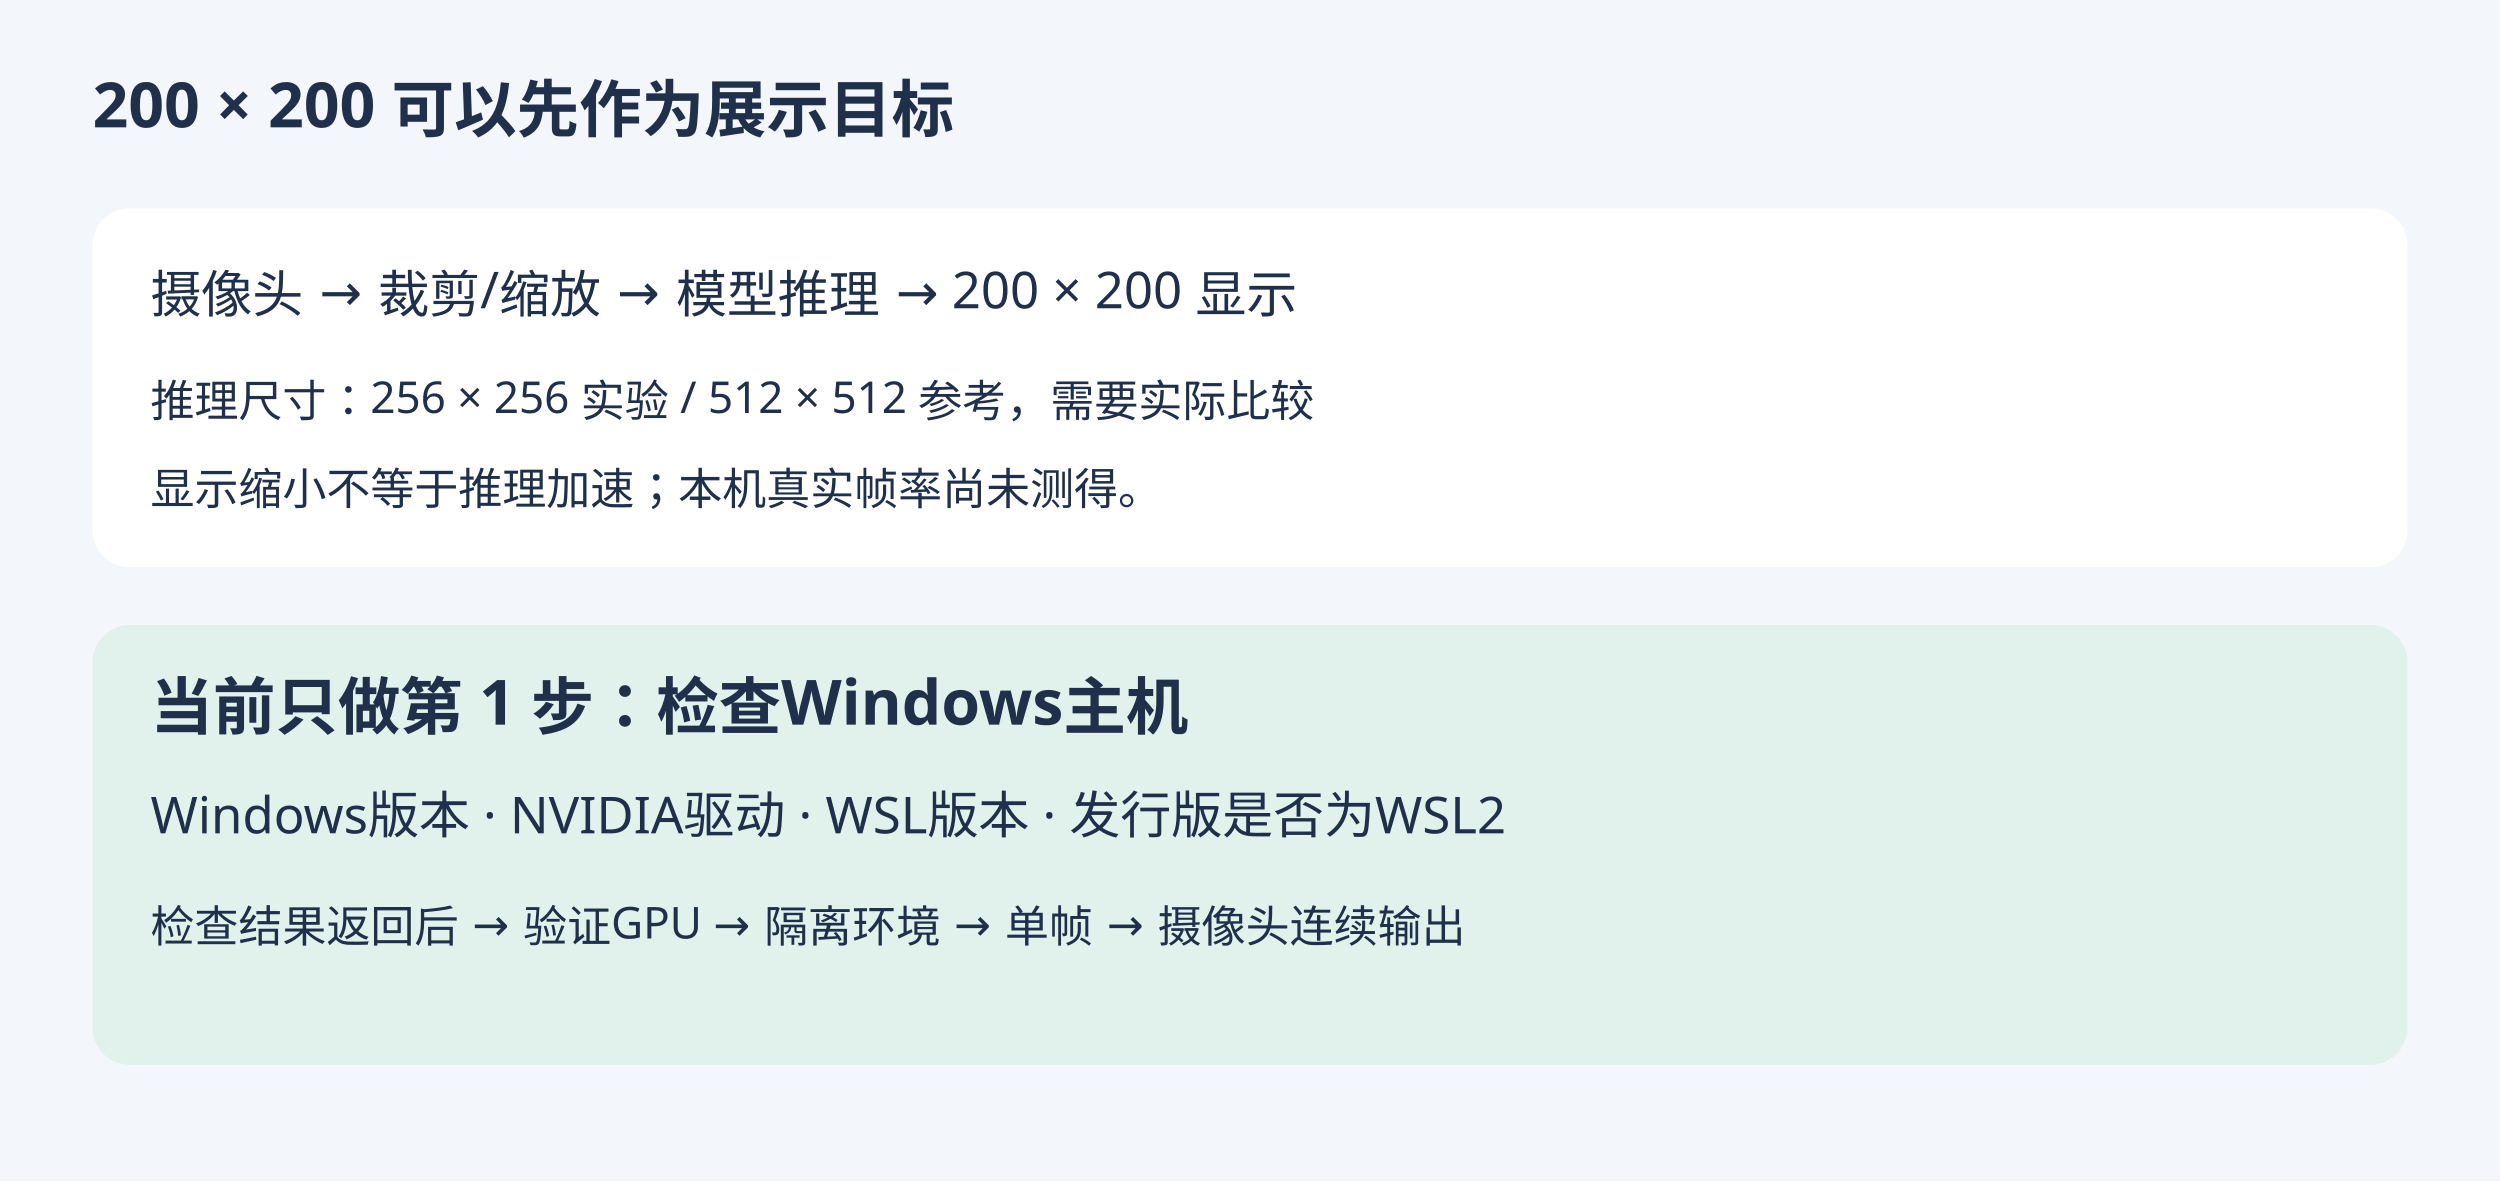
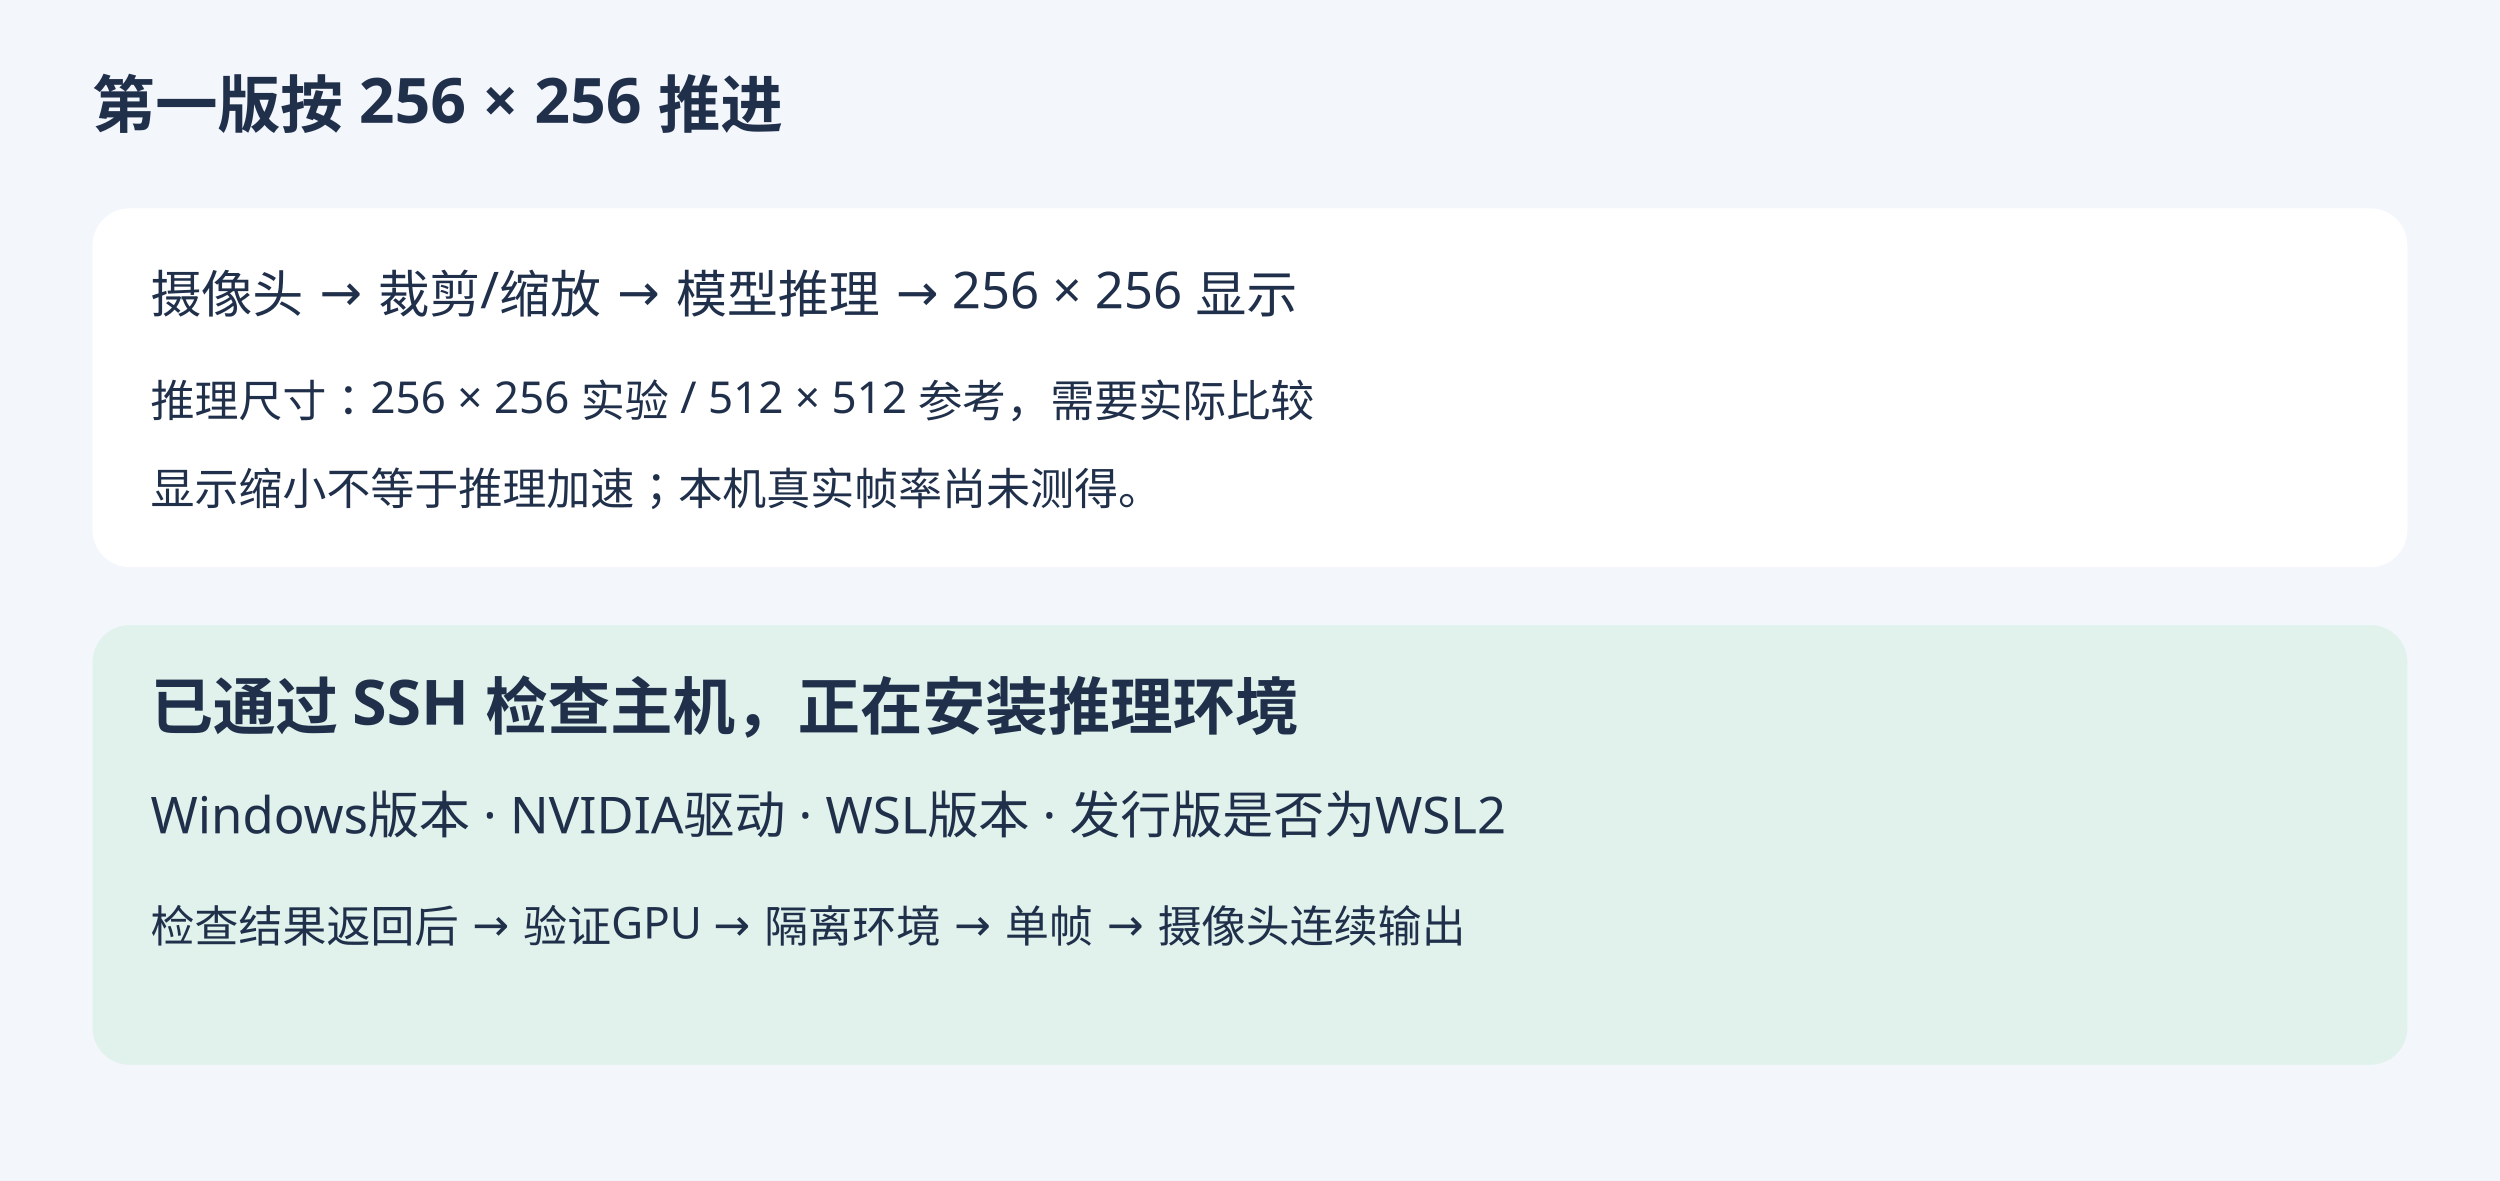
<svg xmlns="http://www.w3.org/2000/svg" width="1080" height="510" viewBox="0 0 1080 510">
  <style>text{font-family:"PingFang SC","Microsoft YaHei",sans-serif;fill:#20304b}.h{font-size:27px;font-weight:700}.t{font-size:22px}.sm{font-size:19px}</style>
  <rect width="1080" height="510" fill="#f3f6fb" />
-   <text x="40" y="55" class="h">200 × 200 可以先作为展示目标</text>
+   <text x="40" y="55" class="h">第一版按 256 × 256 推进</text>
  <rect x="40" y="90" width="1000" height="155" rx="16" fill="white" />
-   <text x="65" y="135" class="t">摄像头 → 裁剪/缩放 → 模型推理 → 200 × 200 显示</text>
+   <text x="65" y="135" class="t">摄像头 → 裁剪/缩放 → 模型推理 → 256 × 256 显示</text>
  <text x="65" y="180" class="sm">推理尺寸：256 × 256 实验 / 512 × 512 参考，需要实际比较</text>
  <text x="65" y="218" class="sm">显示缩小不等于推理加速；本机真实帧率尚未测得。</text>
  <rect x="40" y="270" width="1000" height="190" rx="16" fill="#e0f2eb" />
-   <text x="65" y="315" class="h">当前只做第 1 步：检查Windows主机</text>
+   <text x="65" y="315" class="h">已通过 SSH 检查主机，正在安装推理环境</text>
  <text x="65" y="360" class="t">Windows版本 · NVIDIA驱动 · WSL版本 · 发行版是否为WSL2</text>
  <text x="65" y="407" class="sm">检查结果返回后 → 验证GPU → 隔离环境 → 单帧 → 摄像头连续输出</text>
</svg>
